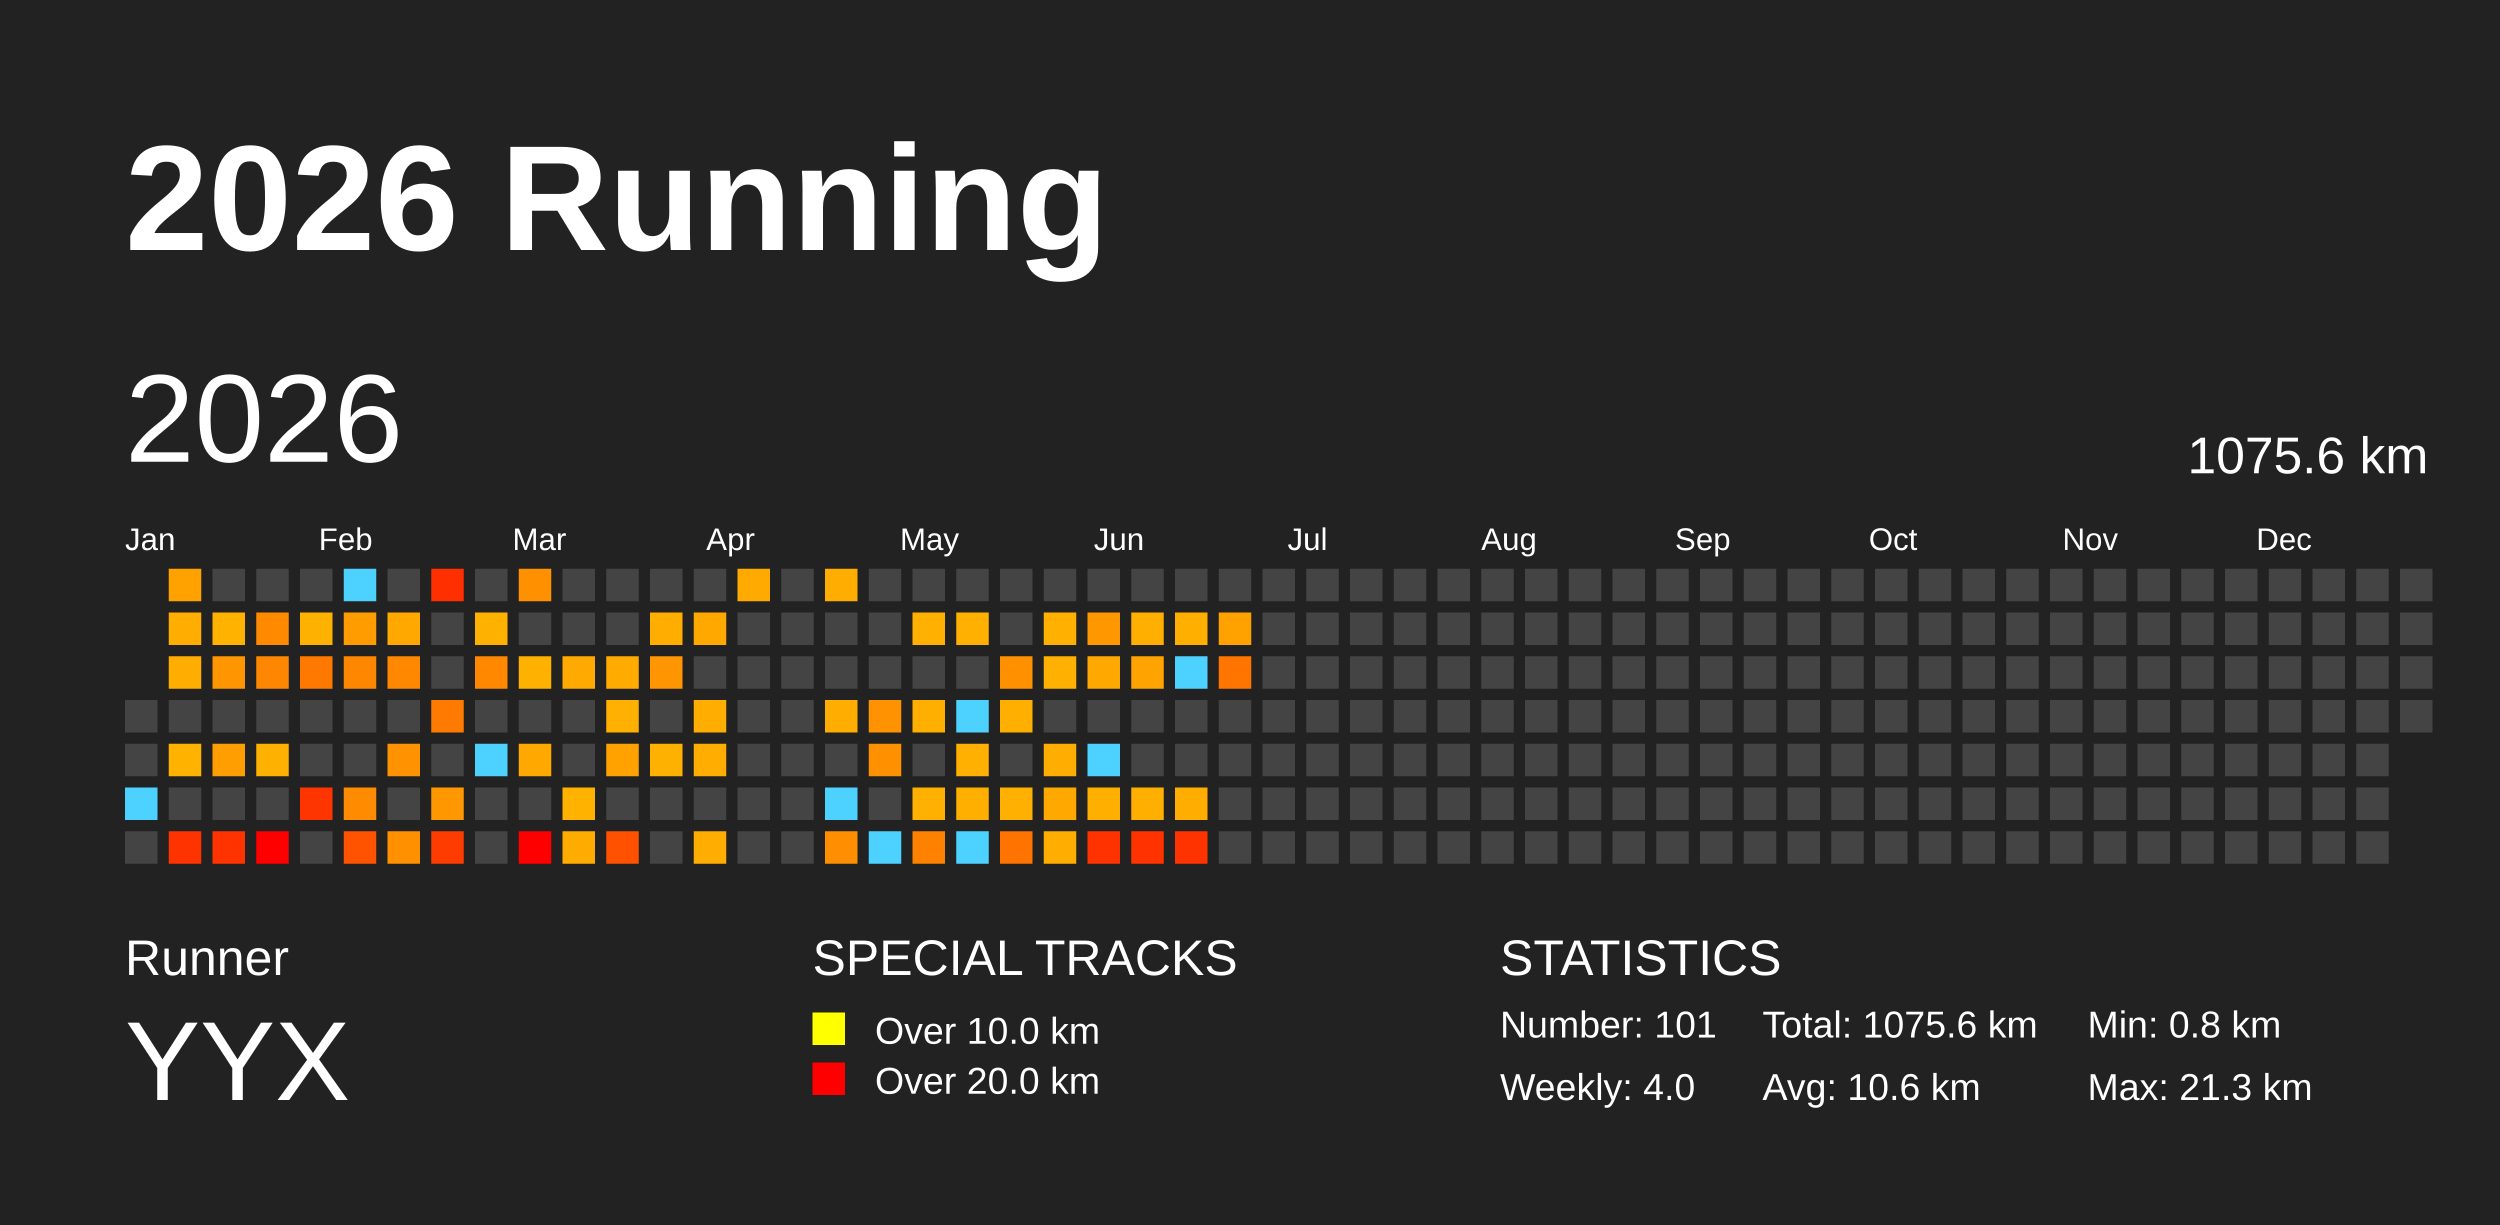
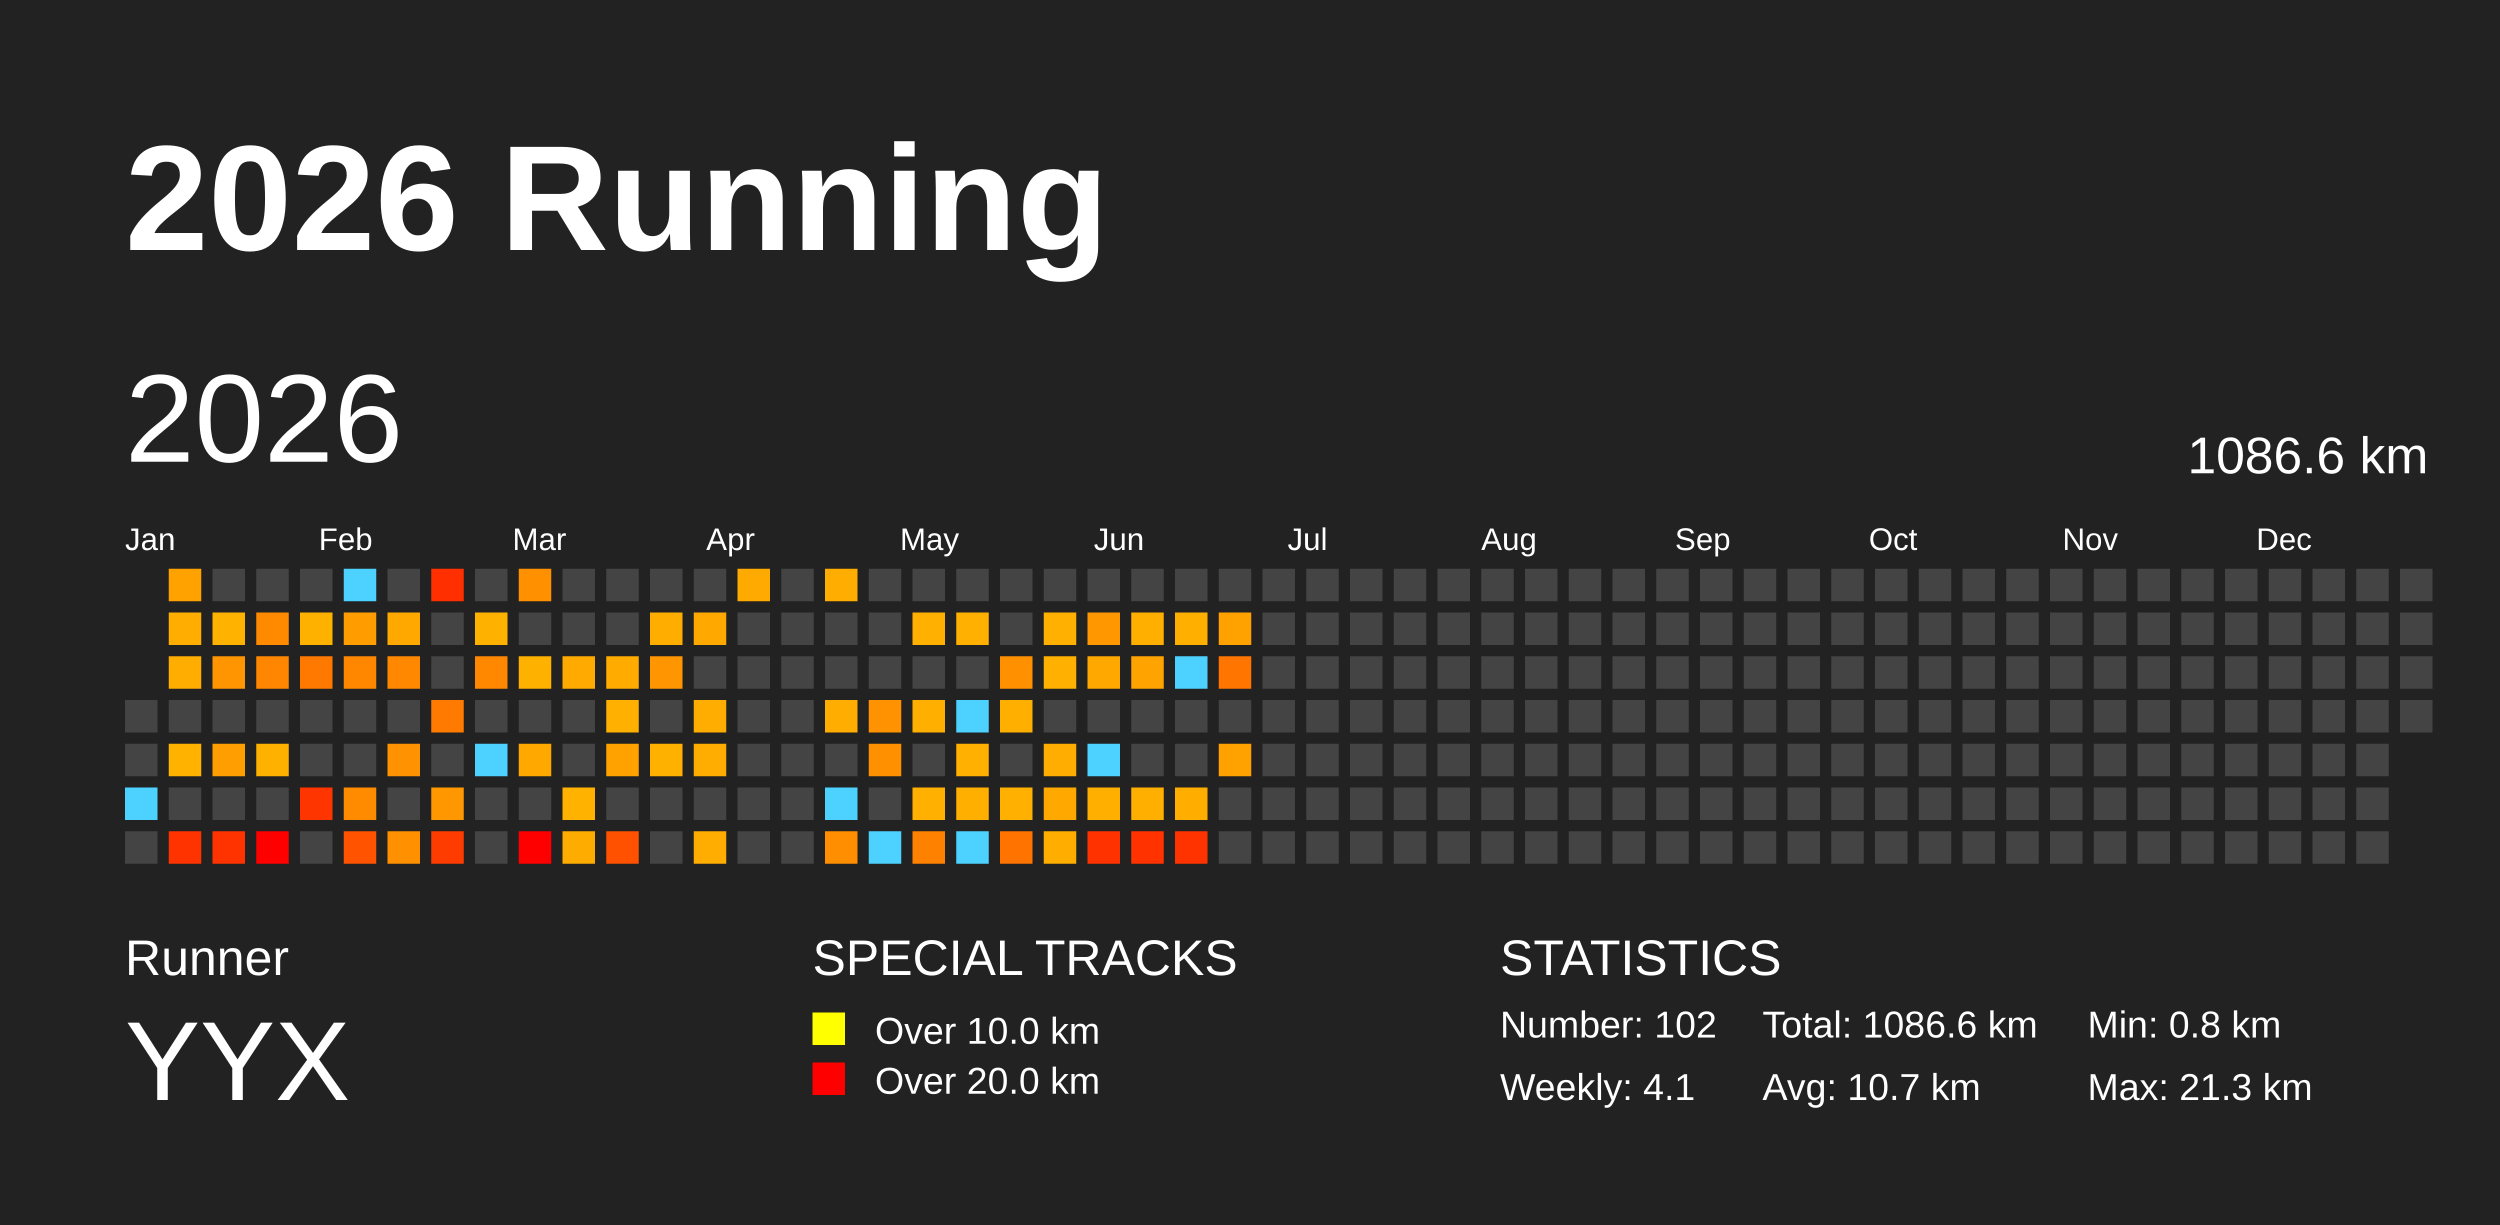
<svg xmlns="http://www.w3.org/2000/svg" baseProfile="full" height="98mm" version="1.1" viewBox="0,0,200,98" width="200mm">
  <defs />
  <rect fill="#222222" height="98" width="200" x="0" y="0" />
  <text fill="#FFFFFF" style="font-size:12px; font-family:Arial; font-weight:bold;" x="10" y="20">2026 Running</text>
  <text fill="#FFFFFF" style="font-size:4px; font-family:Arial" x="10" y="78">Runner</text>
  <text fill="#FFFFFF" style="font-size:9px; font-family:Arial" x="10" y="88">YYX</text>
  <text fill="#FFFFFF" style="font-size:4px; font-family:Arial" x="65" y="78">SPECIAL TRACKS</text>
  <rect fill="yellow" height="2.6" width="2.6" x="65" y="81" />
  <text fill="#FFFFFF" style="font-size:3px; font-family:Arial" x="70" y="83.5">Over 10.0 km</text>
  <rect fill="red" height="2.6" width="2.6" x="65" y="85" />
  <text fill="#FFFFFF" style="font-size:3px; font-family:Arial" x="70" y="87.5">Over 20.0 km</text>
  <text fill="#FFFFFF" style="font-size:4px; font-family:Arial" x="120" y="78">STATISTICS</text>
-   <text fill="#FFFFFF" style="font-size:3px; font-family:Arial" x="120" y="83">Number: 101</text>
-   <text fill="#FFFFFF" style="font-size:3px; font-family:Arial" x="120" y="88">Weekly: 4.0</text>
-   <text fill="#FFFFFF" style="font-size:3px; font-family:Arial" x="141" y="83">Total: 1075.6 km</text>
-   <text fill="#FFFFFF" style="font-size:3px; font-family:Arial" x="141" y="88">Avg: 10.6 km</text>
+   <text fill="#FFFFFF" style="font-size:3px; font-family:Arial" x="120" y="83">Number: 102</text>
+   <text fill="#FFFFFF" style="font-size:3px; font-family:Arial" x="120" y="88">Weekly: 4.1</text>
+   <text fill="#FFFFFF" style="font-size:3px; font-family:Arial" x="141" y="83">Total: 1086.6 km</text>
+   <text fill="#FFFFFF" style="font-size:3px; font-family:Arial" x="141" y="88">Avg: 10.7 km</text>
  <text fill="#FFFFFF" style="font-size:3px; font-family:Arial" x="167" y="83">Min: 0.8 km</text>
  <text fill="#FFFFFF" style="font-size:3px; font-family:Arial" x="167" y="88">Max: 21.3 km</text>
  <text dominant-baseline="hanging" fill="#FFFFFF" style="font-size:10.0px; font-family:Arial;" x="10" y="30">2026</text>
-   <text dominant-baseline="hanging" fill="#FFFFFF" style="font-size:4.125px; font-family:Arial;" x="175" y="35">1075.6 km</text>
+   <text dominant-baseline="hanging" fill="#FFFFFF" style="font-size:4.125px; font-family:Arial;" x="175" y="35">1086.6 km</text>
  <text fill="#FFFFFF" style="font-size:2.5px; font-family:Arial" x="10.0" y="44">Jan</text>
  <text fill="#FFFFFF" style="font-size:2.5px; font-family:Arial" x="25.5" y="44">Feb</text>
  <text fill="#FFFFFF" style="font-size:2.5px; font-family:Arial" x="41.0" y="44">Mar</text>
  <text fill="#FFFFFF" style="font-size:2.5px; font-family:Arial" x="56.5" y="44">Apr</text>
  <text fill="#FFFFFF" style="font-size:2.5px; font-family:Arial" x="72.0" y="44">May</text>
  <text fill="#FFFFFF" style="font-size:2.5px; font-family:Arial" x="87.5" y="44">Jun</text>
  <text fill="#FFFFFF" style="font-size:2.5px; font-family:Arial" x="103.0" y="44">Jul</text>
  <text fill="#FFFFFF" style="font-size:2.5px; font-family:Arial" x="118.5" y="44">Aug</text>
  <text fill="#FFFFFF" style="font-size:2.5px; font-family:Arial" x="134.0" y="44">Sep</text>
  <text fill="#FFFFFF" style="font-size:2.5px; font-family:Arial" x="149.5" y="44">Oct</text>
  <text fill="#FFFFFF" style="font-size:2.5px; font-family:Arial" x="165.0" y="44">Nov</text>
  <text fill="#FFFFFF" style="font-size:2.5px; font-family:Arial" x="180.5" y="44">Dec</text>
  <rect fill="#444444" height="2.6" width="2.6" x="10.0" y="56.0" />
  <rect fill="#444444" height="2.6" width="2.6" x="10.0" y="59.5" />
  <rect fill="#4dd2ff" height="2.6" width="2.6" x="10.0" y="63.0" />
  <rect fill="#444444" height="2.6" width="2.6" x="10.0" y="66.5" />
  <rect fill="#ffa200" height="2.6" width="2.6" x="13.5" y="45.5" />
  <rect fill="#ffad00" height="2.6" width="2.6" x="13.5" y="49.0" />
  <rect fill="#ffad00" height="2.6" width="2.6" x="13.5" y="52.5" />
  <rect fill="#444444" height="2.6" width="2.6" x="13.5" y="56.0" />
  <rect fill="#ffb200" height="2.6" width="2.6" x="13.5" y="59.5" />
  <rect fill="#444444" height="2.6" width="2.6" x="13.5" y="63.0" />
  <rect fill="#ff3300" height="2.6" width="2.6" x="13.5" y="66.5" />
  <rect fill="#444444" height="2.6" width="2.6" x="17.0" y="45.5" />
  <rect fill="#ffb200" height="2.6" width="2.6" x="17.0" y="49.0" />
  <rect fill="#ff9500" height="2.6" width="2.6" x="17.0" y="52.5" />
  <rect fill="#444444" height="2.6" width="2.6" x="17.0" y="56.0" />
  <rect fill="#ff9e00" height="2.6" width="2.6" x="17.0" y="59.5" />
  <rect fill="#444444" height="2.6" width="2.6" x="17.0" y="63.0" />
  <rect fill="#ff3300" height="2.6" width="2.6" x="17.0" y="66.5" />
  <rect fill="#444444" height="2.6" width="2.6" x="20.5" y="45.5" />
  <rect fill="#ff8a00" height="2.6" width="2.6" x="20.5" y="49.0" />
  <rect fill="#ff8600" height="2.6" width="2.6" x="20.5" y="52.5" />
  <rect fill="#444444" height="2.6" width="2.6" x="20.5" y="56.0" />
  <rect fill="#ffb100" height="2.6" width="2.6" x="20.5" y="59.5" />
  <rect fill="#444444" height="2.6" width="2.6" x="20.5" y="63.0" />
  <rect fill="red" height="2.6" width="2.6" x="20.5" y="66.5" />
  <rect fill="#444444" height="2.6" width="2.6" x="24.0" y="45.5" />
  <rect fill="#ffb100" height="2.6" width="2.6" x="24.0" y="49.0" />
  <rect fill="#ff7900" height="2.6" width="2.6" x="24.0" y="52.5" />
  <rect fill="#444444" height="2.6" width="2.6" x="24.0" y="56.0" />
  <rect fill="#444444" height="2.6" width="2.6" x="24.0" y="59.5" />
  <rect fill="#ff3500" height="2.6" width="2.6" x="24.0" y="63.0" />
  <rect fill="#444444" height="2.6" width="2.6" x="24.0" y="66.5" />
  <rect fill="#4dd2ff" height="2.6" width="2.6" x="27.5" y="45.5" />
  <rect fill="#ff9d00" height="2.6" width="2.6" x="27.5" y="49.0" />
  <rect fill="#ff8700" height="2.6" width="2.6" x="27.5" y="52.5" />
  <rect fill="#444444" height="2.6" width="2.6" x="27.5" y="56.0" />
  <rect fill="#444444" height="2.6" width="2.6" x="27.5" y="59.5" />
  <rect fill="#ff8b00" height="2.6" width="2.6" x="27.5" y="63.0" />
  <rect fill="#ff5300" height="2.6" width="2.6" x="27.5" y="66.5" />
  <rect fill="#444444" height="2.6" width="2.6" x="31.0" y="45.5" />
  <rect fill="#ffa900" height="2.6" width="2.6" x="31.0" y="49.0" />
  <rect fill="#ff8800" height="2.6" width="2.6" x="31.0" y="52.5" />
  <rect fill="#444444" height="2.6" width="2.6" x="31.0" y="56.0" />
  <rect fill="#ff9200" height="2.6" width="2.6" x="31.0" y="59.5" />
  <rect fill="#444444" height="2.6" width="2.6" x="31.0" y="63.0" />
  <rect fill="#ff9100" height="2.6" width="2.6" x="31.0" y="66.5" />
  <rect fill="#ff2f00" height="2.6" width="2.6" x="34.5" y="45.5" />
  <rect fill="#444444" height="2.6" width="2.6" x="34.5" y="49.0" />
  <rect fill="#444444" height="2.6" width="2.6" x="34.5" y="52.5" />
  <rect fill="#ff7a00" height="2.6" width="2.6" x="34.5" y="56.0" />
  <rect fill="#444444" height="2.6" width="2.6" x="34.5" y="59.5" />
  <rect fill="#ff9800" height="2.6" width="2.6" x="34.5" y="63.0" />
  <rect fill="#ff3c00" height="2.6" width="2.6" x="34.5" y="66.5" />
  <rect fill="#444444" height="2.6" width="2.6" x="38.0" y="45.5" />
  <rect fill="#ffb100" height="2.6" width="2.6" x="38.0" y="49.0" />
  <rect fill="#ff8800" height="2.6" width="2.6" x="38.0" y="52.5" />
  <rect fill="#444444" height="2.6" width="2.6" x="38.0" y="56.0" />
  <rect fill="#4dd2ff" height="2.6" width="2.6" x="38.0" y="59.5" />
  <rect fill="#444444" height="2.6" width="2.6" x="38.0" y="63.0" />
  <rect fill="#444444" height="2.6" width="2.6" x="38.0" y="66.5" />
  <rect fill="#ff9000" height="2.6" width="2.6" x="41.5" y="45.5" />
  <rect fill="#444444" height="2.6" width="2.6" x="41.5" y="49.0" />
  <rect fill="#ffb100" height="2.6" width="2.6" x="41.5" y="52.5" />
  <rect fill="#444444" height="2.6" width="2.6" x="41.5" y="56.0" />
  <rect fill="#ffa800" height="2.6" width="2.6" x="41.5" y="59.5" />
  <rect fill="#444444" height="2.6" width="2.6" x="41.5" y="63.0" />
  <rect fill="red" height="2.6" width="2.6" x="41.5" y="66.5" />
  <rect fill="#444444" height="2.6" width="2.6" x="45.0" y="45.5" />
  <rect fill="#444444" height="2.6" width="2.6" x="45.0" y="49.0" />
  <rect fill="#ffaa00" height="2.6" width="2.6" x="45.0" y="52.5" />
  <rect fill="#444444" height="2.6" width="2.6" x="45.0" y="56.0" />
  <rect fill="#444444" height="2.6" width="2.6" x="45.0" y="59.5" />
  <rect fill="#ffb200" height="2.6" width="2.6" x="45.0" y="63.0" />
  <rect fill="#ffac00" height="2.6" width="2.6" x="45.0" y="66.5" />
  <rect fill="#444444" height="2.6" width="2.6" x="48.5" y="45.5" />
  <rect fill="#444444" height="2.6" width="2.6" x="48.5" y="49.0" />
  <rect fill="#ffab00" height="2.6" width="2.6" x="48.5" y="52.5" />
  <rect fill="#ffb000" height="2.6" width="2.6" x="48.5" y="56.0" />
  <rect fill="#ffa200" height="2.6" width="2.6" x="48.5" y="59.5" />
  <rect fill="#444444" height="2.6" width="2.6" x="48.5" y="63.0" />
  <rect fill="#ff5100" height="2.6" width="2.6" x="48.5" y="66.5" />
  <rect fill="#444444" height="2.6" width="2.6" x="52.0" y="45.5" />
  <rect fill="#ffae00" height="2.6" width="2.6" x="52.0" y="49.0" />
  <rect fill="#ff9500" height="2.6" width="2.6" x="52.0" y="52.5" />
  <rect fill="#444444" height="2.6" width="2.6" x="52.0" y="56.0" />
  <rect fill="#ffb100" height="2.6" width="2.6" x="52.0" y="59.5" />
  <rect fill="#444444" height="2.6" width="2.6" x="52.0" y="63.0" />
  <rect fill="#444444" height="2.6" width="2.6" x="52.0" y="66.5" />
  <rect fill="#444444" height="2.6" width="2.6" x="55.5" y="45.5" />
  <rect fill="#ffa800" height="2.6" width="2.6" x="55.5" y="49.0" />
  <rect fill="#444444" height="2.6" width="2.6" x="55.5" y="52.5" />
  <rect fill="#ffad00" height="2.6" width="2.6" x="55.5" y="56.0" />
  <rect fill="#ffad00" height="2.6" width="2.6" x="55.5" y="59.5" />
  <rect fill="#444444" height="2.6" width="2.6" x="55.5" y="63.0" />
  <rect fill="#ffad00" height="2.6" width="2.6" x="55.5" y="66.5" />
  <rect fill="#ffaa00" height="2.6" width="2.6" x="59.0" y="45.5" />
  <rect fill="#444444" height="2.6" width="2.6" x="59.0" y="49.0" />
  <rect fill="#444444" height="2.6" width="2.6" x="59.0" y="52.5" />
  <rect fill="#444444" height="2.6" width="2.6" x="59.0" y="56.0" />
  <rect fill="#444444" height="2.6" width="2.6" x="59.0" y="59.5" />
  <rect fill="#444444" height="2.6" width="2.6" x="59.0" y="63.0" />
  <rect fill="#444444" height="2.6" width="2.6" x="59.0" y="66.5" />
  <rect fill="#444444" height="2.6" width="2.6" x="62.5" y="45.5" />
  <rect fill="#444444" height="2.6" width="2.6" x="62.5" y="49.0" />
  <rect fill="#444444" height="2.6" width="2.6" x="62.5" y="52.5" />
  <rect fill="#444444" height="2.6" width="2.6" x="62.5" y="56.0" />
  <rect fill="#444444" height="2.6" width="2.6" x="62.5" y="59.5" />
  <rect fill="#444444" height="2.6" width="2.6" x="62.5" y="63.0" />
  <rect fill="#444444" height="2.6" width="2.6" x="62.5" y="66.5" />
  <rect fill="#ffad00" height="2.6" width="2.6" x="66.0" y="45.5" />
  <rect fill="#444444" height="2.6" width="2.6" x="66.0" y="49.0" />
  <rect fill="#444444" height="2.6" width="2.6" x="66.0" y="52.5" />
  <rect fill="#ffad00" height="2.6" width="2.6" x="66.0" y="56.0" />
  <rect fill="#444444" height="2.6" width="2.6" x="66.0" y="59.5" />
  <rect fill="#4dd2ff" height="2.6" width="2.6" x="66.0" y="63.0" />
  <rect fill="#ff8e00" height="2.6" width="2.6" x="66.0" y="66.5" />
  <rect fill="#444444" height="2.6" width="2.6" x="69.5" y="45.5" />
  <rect fill="#444444" height="2.6" width="2.6" x="69.5" y="49.0" />
  <rect fill="#444444" height="2.6" width="2.6" x="69.5" y="52.5" />
  <rect fill="#ff9200" height="2.6" width="2.6" x="69.5" y="56.0" />
  <rect fill="#ff9100" height="2.6" width="2.6" x="69.5" y="59.5" />
  <rect fill="#444444" height="2.6" width="2.6" x="69.5" y="63.0" />
  <rect fill="#4dd2ff" height="2.6" width="2.6" x="69.5" y="66.5" />
  <rect fill="#444444" height="2.6" width="2.6" x="73.0" y="45.5" />
  <rect fill="#ffb000" height="2.6" width="2.6" x="73.0" y="49.0" />
  <rect fill="#444444" height="2.6" width="2.6" x="73.0" y="52.5" />
  <rect fill="#ffaf00" height="2.6" width="2.6" x="73.0" y="56.0" />
  <rect fill="#444444" height="2.6" width="2.6" x="73.0" y="59.5" />
  <rect fill="#ffb000" height="2.6" width="2.6" x="73.0" y="63.0" />
  <rect fill="#ff8100" height="2.6" width="2.6" x="73.0" y="66.5" />
  <rect fill="#444444" height="2.6" width="2.6" x="76.5" y="45.5" />
  <rect fill="#ffb000" height="2.6" width="2.6" x="76.5" y="49.0" />
  <rect fill="#444444" height="2.6" width="2.6" x="76.5" y="52.5" />
  <rect fill="#4dd2ff" height="2.6" width="2.6" x="76.5" y="56.0" />
  <rect fill="#ffb000" height="2.6" width="2.6" x="76.5" y="59.5" />
  <rect fill="#ffaf00" height="2.6" width="2.6" x="76.5" y="63.0" />
  <rect fill="#4dd2ff" height="2.6" width="2.6" x="76.5" y="66.5" />
  <rect fill="#444444" height="2.6" width="2.6" x="80.0" y="45.5" />
  <rect fill="#444444" height="2.6" width="2.6" x="80.0" y="49.0" />
  <rect fill="#ff9100" height="2.6" width="2.6" x="80.0" y="52.5" />
  <rect fill="#ffaf00" height="2.6" width="2.6" x="80.0" y="56.0" />
  <rect fill="#444444" height="2.6" width="2.6" x="80.0" y="59.5" />
  <rect fill="#ffb000" height="2.6" width="2.6" x="80.0" y="63.0" />
  <rect fill="#ff7300" height="2.6" width="2.6" x="80.0" y="66.5" />
  <rect fill="#444444" height="2.6" width="2.6" x="83.5" y="45.5" />
  <rect fill="#ffb000" height="2.6" width="2.6" x="83.5" y="49.0" />
  <rect fill="#ffb000" height="2.6" width="2.6" x="83.5" y="52.5" />
  <rect fill="#444444" height="2.6" width="2.6" x="83.5" y="56.0" />
  <rect fill="#ffad00" height="2.6" width="2.6" x="83.5" y="59.5" />
  <rect fill="#ffa900" height="2.6" width="2.6" x="83.5" y="63.0" />
  <rect fill="#ffae00" height="2.6" width="2.6" x="83.5" y="66.5" />
  <rect fill="#444444" height="2.6" width="2.6" x="87.0" y="45.5" />
  <rect fill="#ff9800" height="2.6" width="2.6" x="87.0" y="49.0" />
  <rect fill="#ffa800" height="2.6" width="2.6" x="87.0" y="52.5" />
  <rect fill="#444444" height="2.6" width="2.6" x="87.0" y="56.0" />
  <rect fill="#4dd2ff" height="2.6" width="2.6" x="87.0" y="59.5" />
  <rect fill="#ffaf00" height="2.6" width="2.6" x="87.0" y="63.0" />
  <rect fill="#ff3200" height="2.6" width="2.6" x="87.0" y="66.5" />
  <rect fill="#444444" height="2.6" width="2.6" x="90.5" y="45.5" />
  <rect fill="#ffaf00" height="2.6" width="2.6" x="90.5" y="49.0" />
  <rect fill="#ffa300" height="2.6" width="2.6" x="90.5" y="52.5" />
  <rect fill="#444444" height="2.6" width="2.6" x="90.5" y="56.0" />
  <rect fill="#444444" height="2.6" width="2.6" x="90.5" y="59.5" />
  <rect fill="#ffaf00" height="2.6" width="2.6" x="90.5" y="63.0" />
  <rect fill="#ff3200" height="2.6" width="2.6" x="90.5" y="66.5" />
  <rect fill="#444444" height="2.6" width="2.6" x="94.0" y="45.5" />
  <rect fill="#ffaf00" height="2.6" width="2.6" x="94.0" y="49.0" />
  <rect fill="#4dd2ff" height="2.6" width="2.6" x="94.0" y="52.5" />
  <rect fill="#444444" height="2.6" width="2.6" x="94.0" y="56.0" />
  <rect fill="#444444" height="2.6" width="2.6" x="94.0" y="59.5" />
  <rect fill="#ffae00" height="2.6" width="2.6" x="94.0" y="63.0" />
  <rect fill="#ff3300" height="2.6" width="2.6" x="94.0" y="66.5" />
  <rect fill="#444444" height="2.6" width="2.6" x="97.5" y="45.5" />
  <rect fill="#ffa200" height="2.6" width="2.6" x="97.5" y="49.0" />
  <rect fill="#ff7500" height="2.6" width="2.6" x="97.5" y="52.5" />
  <rect fill="#444444" height="2.6" width="2.6" x="97.5" y="56.0" />
-   <rect fill="#444444" height="2.6" width="2.6" x="97.5" y="59.5" />
+   <rect fill="#ffa200" height="2.6" width="2.6" x="97.5" y="59.5" />
  <rect fill="#444444" height="2.6" width="2.6" x="97.5" y="63.0" />
  <rect fill="#444444" height="2.6" width="2.6" x="97.5" y="66.5" />
  <rect fill="#444444" height="2.6" width="2.6" x="101.0" y="45.5" />
  <rect fill="#444444" height="2.6" width="2.6" x="101.0" y="49.0" />
  <rect fill="#444444" height="2.6" width="2.6" x="101.0" y="52.5" />
  <rect fill="#444444" height="2.6" width="2.6" x="101.0" y="56.0" />
  <rect fill="#444444" height="2.6" width="2.6" x="101.0" y="59.5" />
  <rect fill="#444444" height="2.6" width="2.6" x="101.0" y="63.0" />
  <rect fill="#444444" height="2.6" width="2.6" x="101.0" y="66.5" />
  <rect fill="#444444" height="2.6" width="2.6" x="104.5" y="45.5" />
  <rect fill="#444444" height="2.6" width="2.6" x="104.5" y="49.0" />
  <rect fill="#444444" height="2.6" width="2.6" x="104.5" y="52.5" />
  <rect fill="#444444" height="2.6" width="2.6" x="104.5" y="56.0" />
  <rect fill="#444444" height="2.6" width="2.6" x="104.5" y="59.5" />
  <rect fill="#444444" height="2.6" width="2.6" x="104.5" y="63.0" />
  <rect fill="#444444" height="2.6" width="2.6" x="104.5" y="66.5" />
  <rect fill="#444444" height="2.6" width="2.6" x="108.0" y="45.5" />
  <rect fill="#444444" height="2.6" width="2.6" x="108.0" y="49.0" />
  <rect fill="#444444" height="2.6" width="2.6" x="108.0" y="52.5" />
  <rect fill="#444444" height="2.6" width="2.6" x="108.0" y="56.0" />
  <rect fill="#444444" height="2.6" width="2.6" x="108.0" y="59.5" />
  <rect fill="#444444" height="2.6" width="2.6" x="108.0" y="63.0" />
  <rect fill="#444444" height="2.6" width="2.6" x="108.0" y="66.5" />
  <rect fill="#444444" height="2.6" width="2.6" x="111.5" y="45.5" />
  <rect fill="#444444" height="2.6" width="2.6" x="111.5" y="49.0" />
  <rect fill="#444444" height="2.6" width="2.6" x="111.5" y="52.5" />
  <rect fill="#444444" height="2.6" width="2.6" x="111.5" y="56.0" />
  <rect fill="#444444" height="2.6" width="2.6" x="111.5" y="59.5" />
  <rect fill="#444444" height="2.6" width="2.6" x="111.5" y="63.0" />
  <rect fill="#444444" height="2.6" width="2.6" x="111.5" y="66.5" />
  <rect fill="#444444" height="2.6" width="2.6" x="115.0" y="45.5" />
  <rect fill="#444444" height="2.6" width="2.6" x="115.0" y="49.0" />
  <rect fill="#444444" height="2.6" width="2.6" x="115.0" y="52.5" />
  <rect fill="#444444" height="2.6" width="2.6" x="115.0" y="56.0" />
  <rect fill="#444444" height="2.6" width="2.6" x="115.0" y="59.5" />
  <rect fill="#444444" height="2.6" width="2.6" x="115.0" y="63.0" />
  <rect fill="#444444" height="2.6" width="2.6" x="115.0" y="66.5" />
  <rect fill="#444444" height="2.6" width="2.6" x="118.5" y="45.5" />
  <rect fill="#444444" height="2.6" width="2.6" x="118.5" y="49.0" />
  <rect fill="#444444" height="2.6" width="2.6" x="118.5" y="52.5" />
  <rect fill="#444444" height="2.6" width="2.6" x="118.5" y="56.0" />
  <rect fill="#444444" height="2.6" width="2.6" x="118.5" y="59.5" />
  <rect fill="#444444" height="2.6" width="2.6" x="118.5" y="63.0" />
  <rect fill="#444444" height="2.6" width="2.6" x="118.5" y="66.5" />
  <rect fill="#444444" height="2.6" width="2.6" x="122.0" y="45.5" />
  <rect fill="#444444" height="2.6" width="2.6" x="122.0" y="49.0" />
  <rect fill="#444444" height="2.6" width="2.6" x="122.0" y="52.5" />
  <rect fill="#444444" height="2.6" width="2.6" x="122.0" y="56.0" />
  <rect fill="#444444" height="2.6" width="2.6" x="122.0" y="59.5" />
  <rect fill="#444444" height="2.6" width="2.6" x="122.0" y="63.0" />
  <rect fill="#444444" height="2.6" width="2.6" x="122.0" y="66.5" />
  <rect fill="#444444" height="2.6" width="2.6" x="125.5" y="45.5" />
  <rect fill="#444444" height="2.6" width="2.6" x="125.5" y="49.0" />
  <rect fill="#444444" height="2.6" width="2.6" x="125.5" y="52.5" />
  <rect fill="#444444" height="2.6" width="2.6" x="125.5" y="56.0" />
  <rect fill="#444444" height="2.6" width="2.6" x="125.5" y="59.5" />
  <rect fill="#444444" height="2.6" width="2.6" x="125.5" y="63.0" />
  <rect fill="#444444" height="2.6" width="2.6" x="125.5" y="66.5" />
  <rect fill="#444444" height="2.6" width="2.6" x="129.0" y="45.5" />
  <rect fill="#444444" height="2.6" width="2.6" x="129.0" y="49.0" />
  <rect fill="#444444" height="2.6" width="2.6" x="129.0" y="52.5" />
  <rect fill="#444444" height="2.6" width="2.6" x="129.0" y="56.0" />
  <rect fill="#444444" height="2.6" width="2.6" x="129.0" y="59.5" />
  <rect fill="#444444" height="2.6" width="2.6" x="129.0" y="63.0" />
  <rect fill="#444444" height="2.6" width="2.6" x="129.0" y="66.5" />
  <rect fill="#444444" height="2.6" width="2.6" x="132.5" y="45.5" />
  <rect fill="#444444" height="2.6" width="2.6" x="132.5" y="49.0" />
  <rect fill="#444444" height="2.6" width="2.6" x="132.5" y="52.5" />
  <rect fill="#444444" height="2.6" width="2.6" x="132.5" y="56.0" />
  <rect fill="#444444" height="2.6" width="2.6" x="132.5" y="59.5" />
  <rect fill="#444444" height="2.6" width="2.6" x="132.5" y="63.0" />
  <rect fill="#444444" height="2.6" width="2.6" x="132.5" y="66.5" />
  <rect fill="#444444" height="2.6" width="2.6" x="136.0" y="45.5" />
  <rect fill="#444444" height="2.6" width="2.6" x="136.0" y="49.0" />
  <rect fill="#444444" height="2.6" width="2.6" x="136.0" y="52.5" />
  <rect fill="#444444" height="2.6" width="2.6" x="136.0" y="56.0" />
  <rect fill="#444444" height="2.6" width="2.6" x="136.0" y="59.5" />
  <rect fill="#444444" height="2.6" width="2.6" x="136.0" y="63.0" />
  <rect fill="#444444" height="2.6" width="2.6" x="136.0" y="66.5" />
  <rect fill="#444444" height="2.6" width="2.6" x="139.5" y="45.5" />
  <rect fill="#444444" height="2.6" width="2.6" x="139.5" y="49.0" />
  <rect fill="#444444" height="2.6" width="2.6" x="139.5" y="52.5" />
  <rect fill="#444444" height="2.6" width="2.6" x="139.5" y="56.0" />
  <rect fill="#444444" height="2.6" width="2.6" x="139.5" y="59.5" />
  <rect fill="#444444" height="2.6" width="2.6" x="139.5" y="63.0" />
  <rect fill="#444444" height="2.6" width="2.6" x="139.5" y="66.5" />
  <rect fill="#444444" height="2.6" width="2.6" x="143.0" y="45.5" />
  <rect fill="#444444" height="2.6" width="2.6" x="143.0" y="49.0" />
  <rect fill="#444444" height="2.6" width="2.6" x="143.0" y="52.5" />
  <rect fill="#444444" height="2.6" width="2.6" x="143.0" y="56.0" />
  <rect fill="#444444" height="2.6" width="2.6" x="143.0" y="59.5" />
  <rect fill="#444444" height="2.6" width="2.6" x="143.0" y="63.0" />
  <rect fill="#444444" height="2.6" width="2.6" x="143.0" y="66.5" />
  <rect fill="#444444" height="2.6" width="2.6" x="146.5" y="45.5" />
  <rect fill="#444444" height="2.6" width="2.6" x="146.5" y="49.0" />
  <rect fill="#444444" height="2.6" width="2.6" x="146.5" y="52.5" />
  <rect fill="#444444" height="2.6" width="2.6" x="146.5" y="56.0" />
  <rect fill="#444444" height="2.6" width="2.6" x="146.5" y="59.5" />
  <rect fill="#444444" height="2.6" width="2.6" x="146.5" y="63.0" />
  <rect fill="#444444" height="2.6" width="2.6" x="146.5" y="66.5" />
  <rect fill="#444444" height="2.6" width="2.6" x="150.0" y="45.5" />
  <rect fill="#444444" height="2.6" width="2.6" x="150.0" y="49.0" />
  <rect fill="#444444" height="2.6" width="2.6" x="150.0" y="52.5" />
  <rect fill="#444444" height="2.6" width="2.6" x="150.0" y="56.0" />
  <rect fill="#444444" height="2.6" width="2.6" x="150.0" y="59.5" />
  <rect fill="#444444" height="2.6" width="2.6" x="150.0" y="63.0" />
  <rect fill="#444444" height="2.6" width="2.6" x="150.0" y="66.5" />
  <rect fill="#444444" height="2.6" width="2.6" x="153.5" y="45.5" />
  <rect fill="#444444" height="2.6" width="2.6" x="153.5" y="49.0" />
  <rect fill="#444444" height="2.6" width="2.6" x="153.5" y="52.5" />
  <rect fill="#444444" height="2.6" width="2.6" x="153.5" y="56.0" />
  <rect fill="#444444" height="2.6" width="2.6" x="153.5" y="59.5" />
  <rect fill="#444444" height="2.6" width="2.6" x="153.5" y="63.0" />
  <rect fill="#444444" height="2.6" width="2.6" x="153.5" y="66.5" />
  <rect fill="#444444" height="2.6" width="2.6" x="157.0" y="45.5" />
  <rect fill="#444444" height="2.6" width="2.6" x="157.0" y="49.0" />
  <rect fill="#444444" height="2.6" width="2.6" x="157.0" y="52.5" />
  <rect fill="#444444" height="2.6" width="2.6" x="157.0" y="56.0" />
  <rect fill="#444444" height="2.6" width="2.6" x="157.0" y="59.5" />
  <rect fill="#444444" height="2.6" width="2.6" x="157.0" y="63.0" />
  <rect fill="#444444" height="2.6" width="2.6" x="157.0" y="66.5" />
  <rect fill="#444444" height="2.6" width="2.6" x="160.5" y="45.5" />
  <rect fill="#444444" height="2.6" width="2.6" x="160.5" y="49.0" />
  <rect fill="#444444" height="2.6" width="2.6" x="160.5" y="52.5" />
  <rect fill="#444444" height="2.6" width="2.6" x="160.5" y="56.0" />
  <rect fill="#444444" height="2.6" width="2.6" x="160.5" y="59.5" />
  <rect fill="#444444" height="2.6" width="2.6" x="160.5" y="63.0" />
  <rect fill="#444444" height="2.6" width="2.6" x="160.5" y="66.5" />
  <rect fill="#444444" height="2.6" width="2.6" x="164.0" y="45.5" />
  <rect fill="#444444" height="2.6" width="2.6" x="164.0" y="49.0" />
  <rect fill="#444444" height="2.6" width="2.6" x="164.0" y="52.5" />
  <rect fill="#444444" height="2.6" width="2.6" x="164.0" y="56.0" />
  <rect fill="#444444" height="2.6" width="2.6" x="164.0" y="59.5" />
  <rect fill="#444444" height="2.6" width="2.6" x="164.0" y="63.0" />
  <rect fill="#444444" height="2.6" width="2.6" x="164.0" y="66.5" />
  <rect fill="#444444" height="2.6" width="2.6" x="167.5" y="45.5" />
  <rect fill="#444444" height="2.6" width="2.6" x="167.5" y="49.0" />
  <rect fill="#444444" height="2.6" width="2.6" x="167.5" y="52.5" />
  <rect fill="#444444" height="2.6" width="2.6" x="167.5" y="56.0" />
  <rect fill="#444444" height="2.6" width="2.6" x="167.5" y="59.5" />
  <rect fill="#444444" height="2.6" width="2.6" x="167.5" y="63.0" />
  <rect fill="#444444" height="2.6" width="2.6" x="167.5" y="66.5" />
  <rect fill="#444444" height="2.6" width="2.6" x="171.0" y="45.5" />
  <rect fill="#444444" height="2.6" width="2.6" x="171.0" y="49.0" />
  <rect fill="#444444" height="2.6" width="2.6" x="171.0" y="52.5" />
  <rect fill="#444444" height="2.6" width="2.6" x="171.0" y="56.0" />
  <rect fill="#444444" height="2.6" width="2.6" x="171.0" y="59.5" />
  <rect fill="#444444" height="2.6" width="2.6" x="171.0" y="63.0" />
  <rect fill="#444444" height="2.6" width="2.6" x="171.0" y="66.5" />
  <rect fill="#444444" height="2.6" width="2.6" x="174.5" y="45.5" />
  <rect fill="#444444" height="2.6" width="2.6" x="174.5" y="49.0" />
  <rect fill="#444444" height="2.6" width="2.6" x="174.5" y="52.5" />
  <rect fill="#444444" height="2.6" width="2.6" x="174.5" y="56.0" />
  <rect fill="#444444" height="2.6" width="2.6" x="174.5" y="59.5" />
  <rect fill="#444444" height="2.6" width="2.6" x="174.5" y="63.0" />
  <rect fill="#444444" height="2.6" width="2.6" x="174.5" y="66.5" />
  <rect fill="#444444" height="2.6" width="2.6" x="178.0" y="45.5" />
  <rect fill="#444444" height="2.6" width="2.6" x="178.0" y="49.0" />
  <rect fill="#444444" height="2.6" width="2.6" x="178.0" y="52.5" />
  <rect fill="#444444" height="2.6" width="2.6" x="178.0" y="56.0" />
  <rect fill="#444444" height="2.6" width="2.6" x="178.0" y="59.5" />
  <rect fill="#444444" height="2.6" width="2.6" x="178.0" y="63.0" />
  <rect fill="#444444" height="2.6" width="2.6" x="178.0" y="66.5" />
  <rect fill="#444444" height="2.6" width="2.6" x="181.5" y="45.5" />
  <rect fill="#444444" height="2.6" width="2.6" x="181.5" y="49.0" />
  <rect fill="#444444" height="2.6" width="2.6" x="181.5" y="52.5" />
  <rect fill="#444444" height="2.6" width="2.6" x="181.5" y="56.0" />
  <rect fill="#444444" height="2.6" width="2.6" x="181.5" y="59.5" />
  <rect fill="#444444" height="2.6" width="2.6" x="181.5" y="63.0" />
  <rect fill="#444444" height="2.6" width="2.6" x="181.5" y="66.5" />
  <rect fill="#444444" height="2.6" width="2.6" x="185.0" y="45.5" />
  <rect fill="#444444" height="2.6" width="2.6" x="185.0" y="49.0" />
  <rect fill="#444444" height="2.6" width="2.6" x="185.0" y="52.5" />
  <rect fill="#444444" height="2.6" width="2.6" x="185.0" y="56.0" />
  <rect fill="#444444" height="2.6" width="2.6" x="185.0" y="59.5" />
  <rect fill="#444444" height="2.6" width="2.6" x="185.0" y="63.0" />
  <rect fill="#444444" height="2.6" width="2.6" x="185.0" y="66.5" />
  <rect fill="#444444" height="2.6" width="2.6" x="188.5" y="45.5" />
  <rect fill="#444444" height="2.6" width="2.6" x="188.5" y="49.0" />
  <rect fill="#444444" height="2.6" width="2.6" x="188.5" y="52.5" />
  <rect fill="#444444" height="2.6" width="2.6" x="188.5" y="56.0" />
  <rect fill="#444444" height="2.6" width="2.6" x="188.5" y="59.5" />
  <rect fill="#444444" height="2.6" width="2.6" x="188.5" y="63.0" />
  <rect fill="#444444" height="2.6" width="2.6" x="188.5" y="66.5" />
  <rect fill="#444444" height="2.6" width="2.6" x="192.0" y="45.5" />
  <rect fill="#444444" height="2.6" width="2.6" x="192.0" y="49.0" />
  <rect fill="#444444" height="2.6" width="2.6" x="192.0" y="52.5" />
  <rect fill="#444444" height="2.6" width="2.6" x="192.0" y="56.0" />
</svg>
